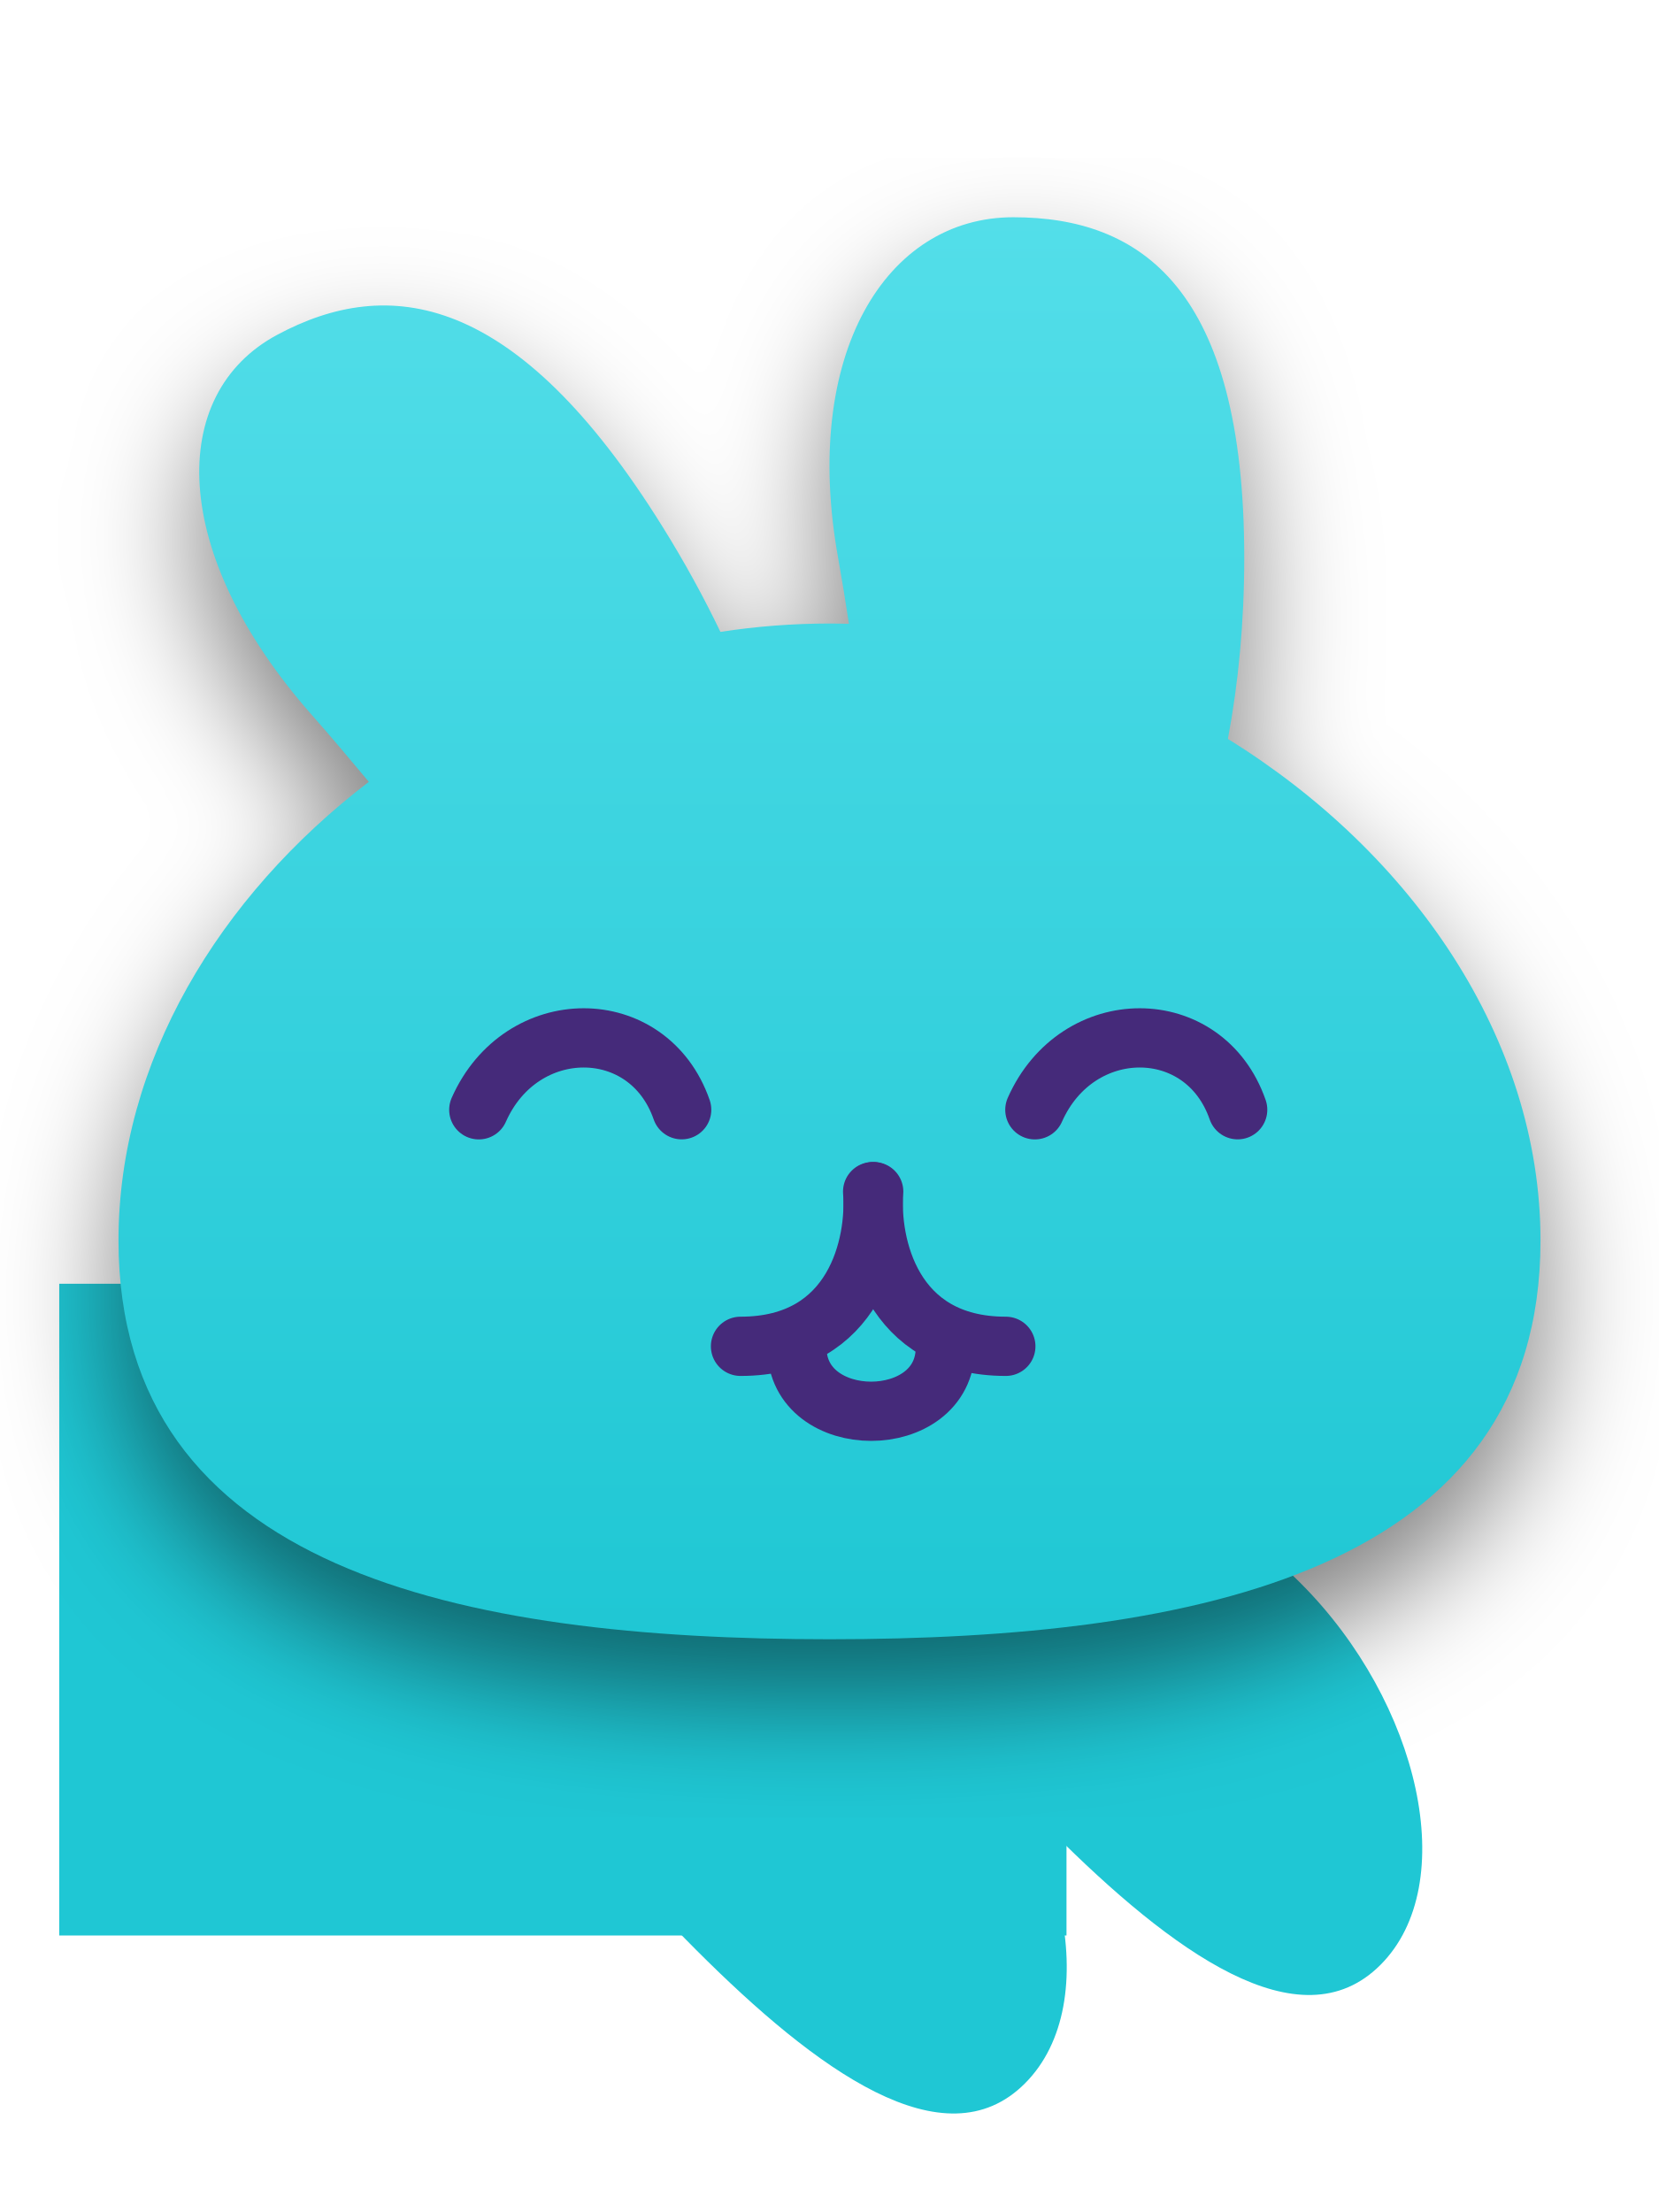
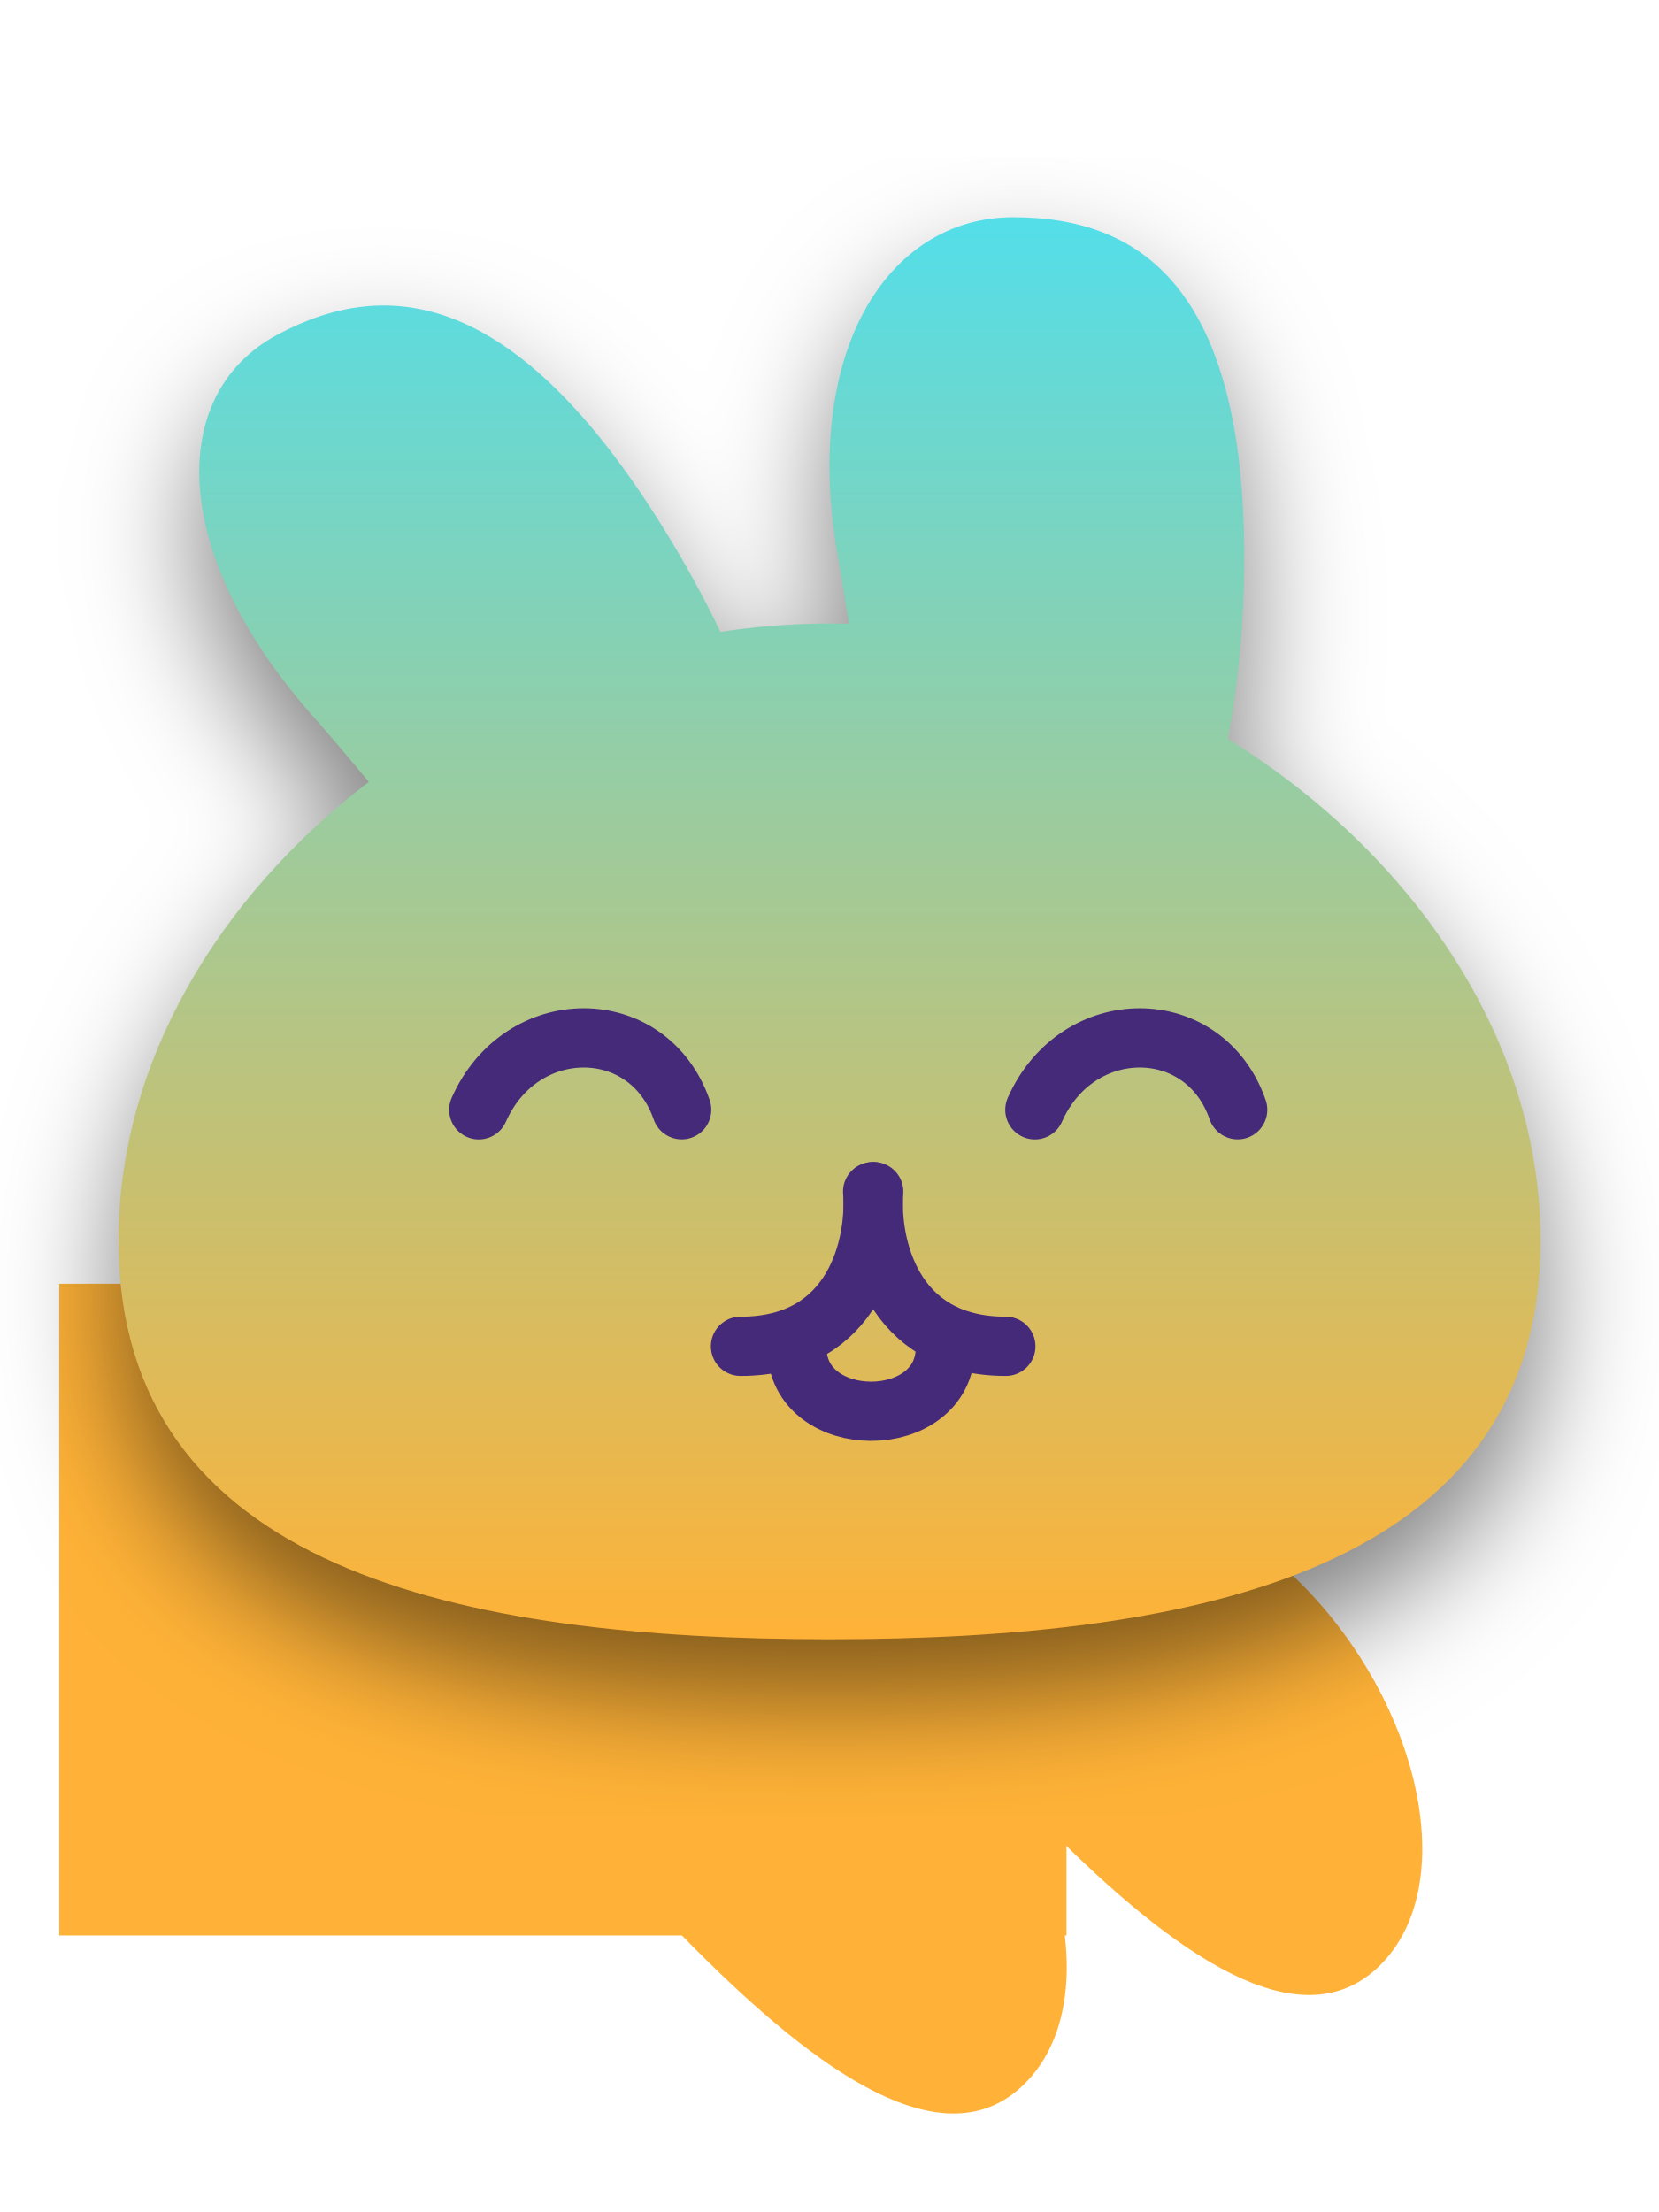
<svg xmlns="http://www.w3.org/2000/svg" width="24" height="32" fill="none" viewBox="0 0 28 32">
-   <rect width="17" height="11" x="1" y="19" fill="#1FC7D4" />
-   <path fill="#1FC7D4" d="M9.507 24.706C8.146 26.067 9.738 28.231 11.755 30.249C13.773 32.267 15.938 33.858 17.298 32.497C18.659 31.137 17.968 28.071 15.951 26.053C13.933 24.036 10.868 23.345 9.507 24.706Z" />
-   <path fill="#1FC7D4" d="M15.507 22.706C14.146 24.067 15.738 26.231 17.756 28.249C19.773 30.267 21.938 31.858 23.298 30.497C24.659 29.137 23.968 26.071 21.951 24.053C19.933 22.036 16.868 21.345 15.507 22.706Z" />
+   <rect width="17" height="11" x="1" y="19" fill="#FFB237" />
+   <path fill="#FFB237" d="M9.507 24.706C8.146 26.067 9.738 28.231 11.755 30.249C13.773 32.267 15.938 33.858 17.298 32.497C18.659 31.137 17.968 28.071 15.951 26.053C13.933 24.036 10.868 23.345 9.507 24.706Z" />
+   <path fill="#FFB237" d="M15.507 22.706C14.146 24.067 15.738 26.231 17.756 28.249C19.773 30.267 21.938 31.858 23.298 30.497C24.659 29.137 23.968 26.071 21.951 24.053C19.933 22.036 16.868 21.345 15.507 22.706Z" />
  <g filter="url(#filter0_d)">
    <path fill="url(#paint0_linear_bunnyhead_max)" fill-rule="evenodd" d="M14.146 6.752C14.21 7.109 14.27 7.481 14.328 7.862C14.219 7.859 14.11 7.857 14 7.857C13.38 7.857 12.765 7.905 12.159 7.998C11.879 7.415 11.555 6.822 11.187 6.231C8.699 2.229 6.538 1.987 4.679 2.984C2.819 3.981 2.856 6.676 5.267 9.405C5.581 9.761 5.901 10.14 6.225 10.529C3.69 12.466 2 15.264 2 18.27C2 23.829 7.785 25 14 25C20.215 25 26 23.829 26 18.27C26 14.866 23.832 11.727 20.724 9.805C20.902 8.86 21 7.83 21 6.752C21 2.196 19.255 1 17.102 1C14.95 1 13.526 3.318 14.146 6.752Z" clip-rule="evenodd" />
  </g>
  <path stroke="#452A7A" stroke-linecap="round" d="M11.505 16.063C10.944 14.446 8.797 14.446 8.081 16.064" />
  <path stroke="#452A7A" stroke-linecap="round" d="M20.889 16.063C20.328 14.446 18.182 14.446 17.466 16.064" />
  <path stroke="#452A7A" stroke-linecap="round" d="M14.728 17.445C14.796 18.315 14.445 20.056 12.498 20.056" />
  <path stroke="#452A7A" stroke-linecap="round" d="M14.746 17.445C14.678 18.315 15.03 20.056 16.976 20.056" />
  <path stroke="#452A7A" stroke-linecap="round" d="M13.45 20.079C13.45 21.51 15.955 21.51 15.955 20.079" />
  <defs>
    <filter id="filter0_d" width="28" height="28" x="0" y="0" color-interpolation-filters="sRGB" filterUnits="userSpaceOnUse">
      <feFlood flood-opacity="0" result="BackgroundImageFix" />
      <feColorMatrix in="SourceAlpha" type="matrix" values="0 0 0 0 0 0 0 0 0 0 0 0 0 0 0 0 0 0 127 0" />
      <feOffset dy="1" />
      <feGaussianBlur stdDeviation="1" />
      <feColorMatrix type="matrix" values="0 0 0 0 0 0 0 0 0 0 0 0 0 0 0 0 0 0 0.5 0" />
      <feBlend in2="BackgroundImageFix" mode="normal" result="effect1_dropShadow" />
      <feBlend in="SourceGraphic" in2="effect1_dropShadow" mode="normal" result="shape" />
    </filter>
    <linearGradient id="paint0_linear_bunnyhead_max" x1="14" x2="14" y1="1" y2="25" gradientUnits="userSpaceOnUse">
      <stop stop-color="#53DEE9" />
-       <stop offset="1" stop-color="#1FC7D4" />
+       <stop offset="1" stop-color="#FFB237" />
    </linearGradient>
  </defs>
</svg>
